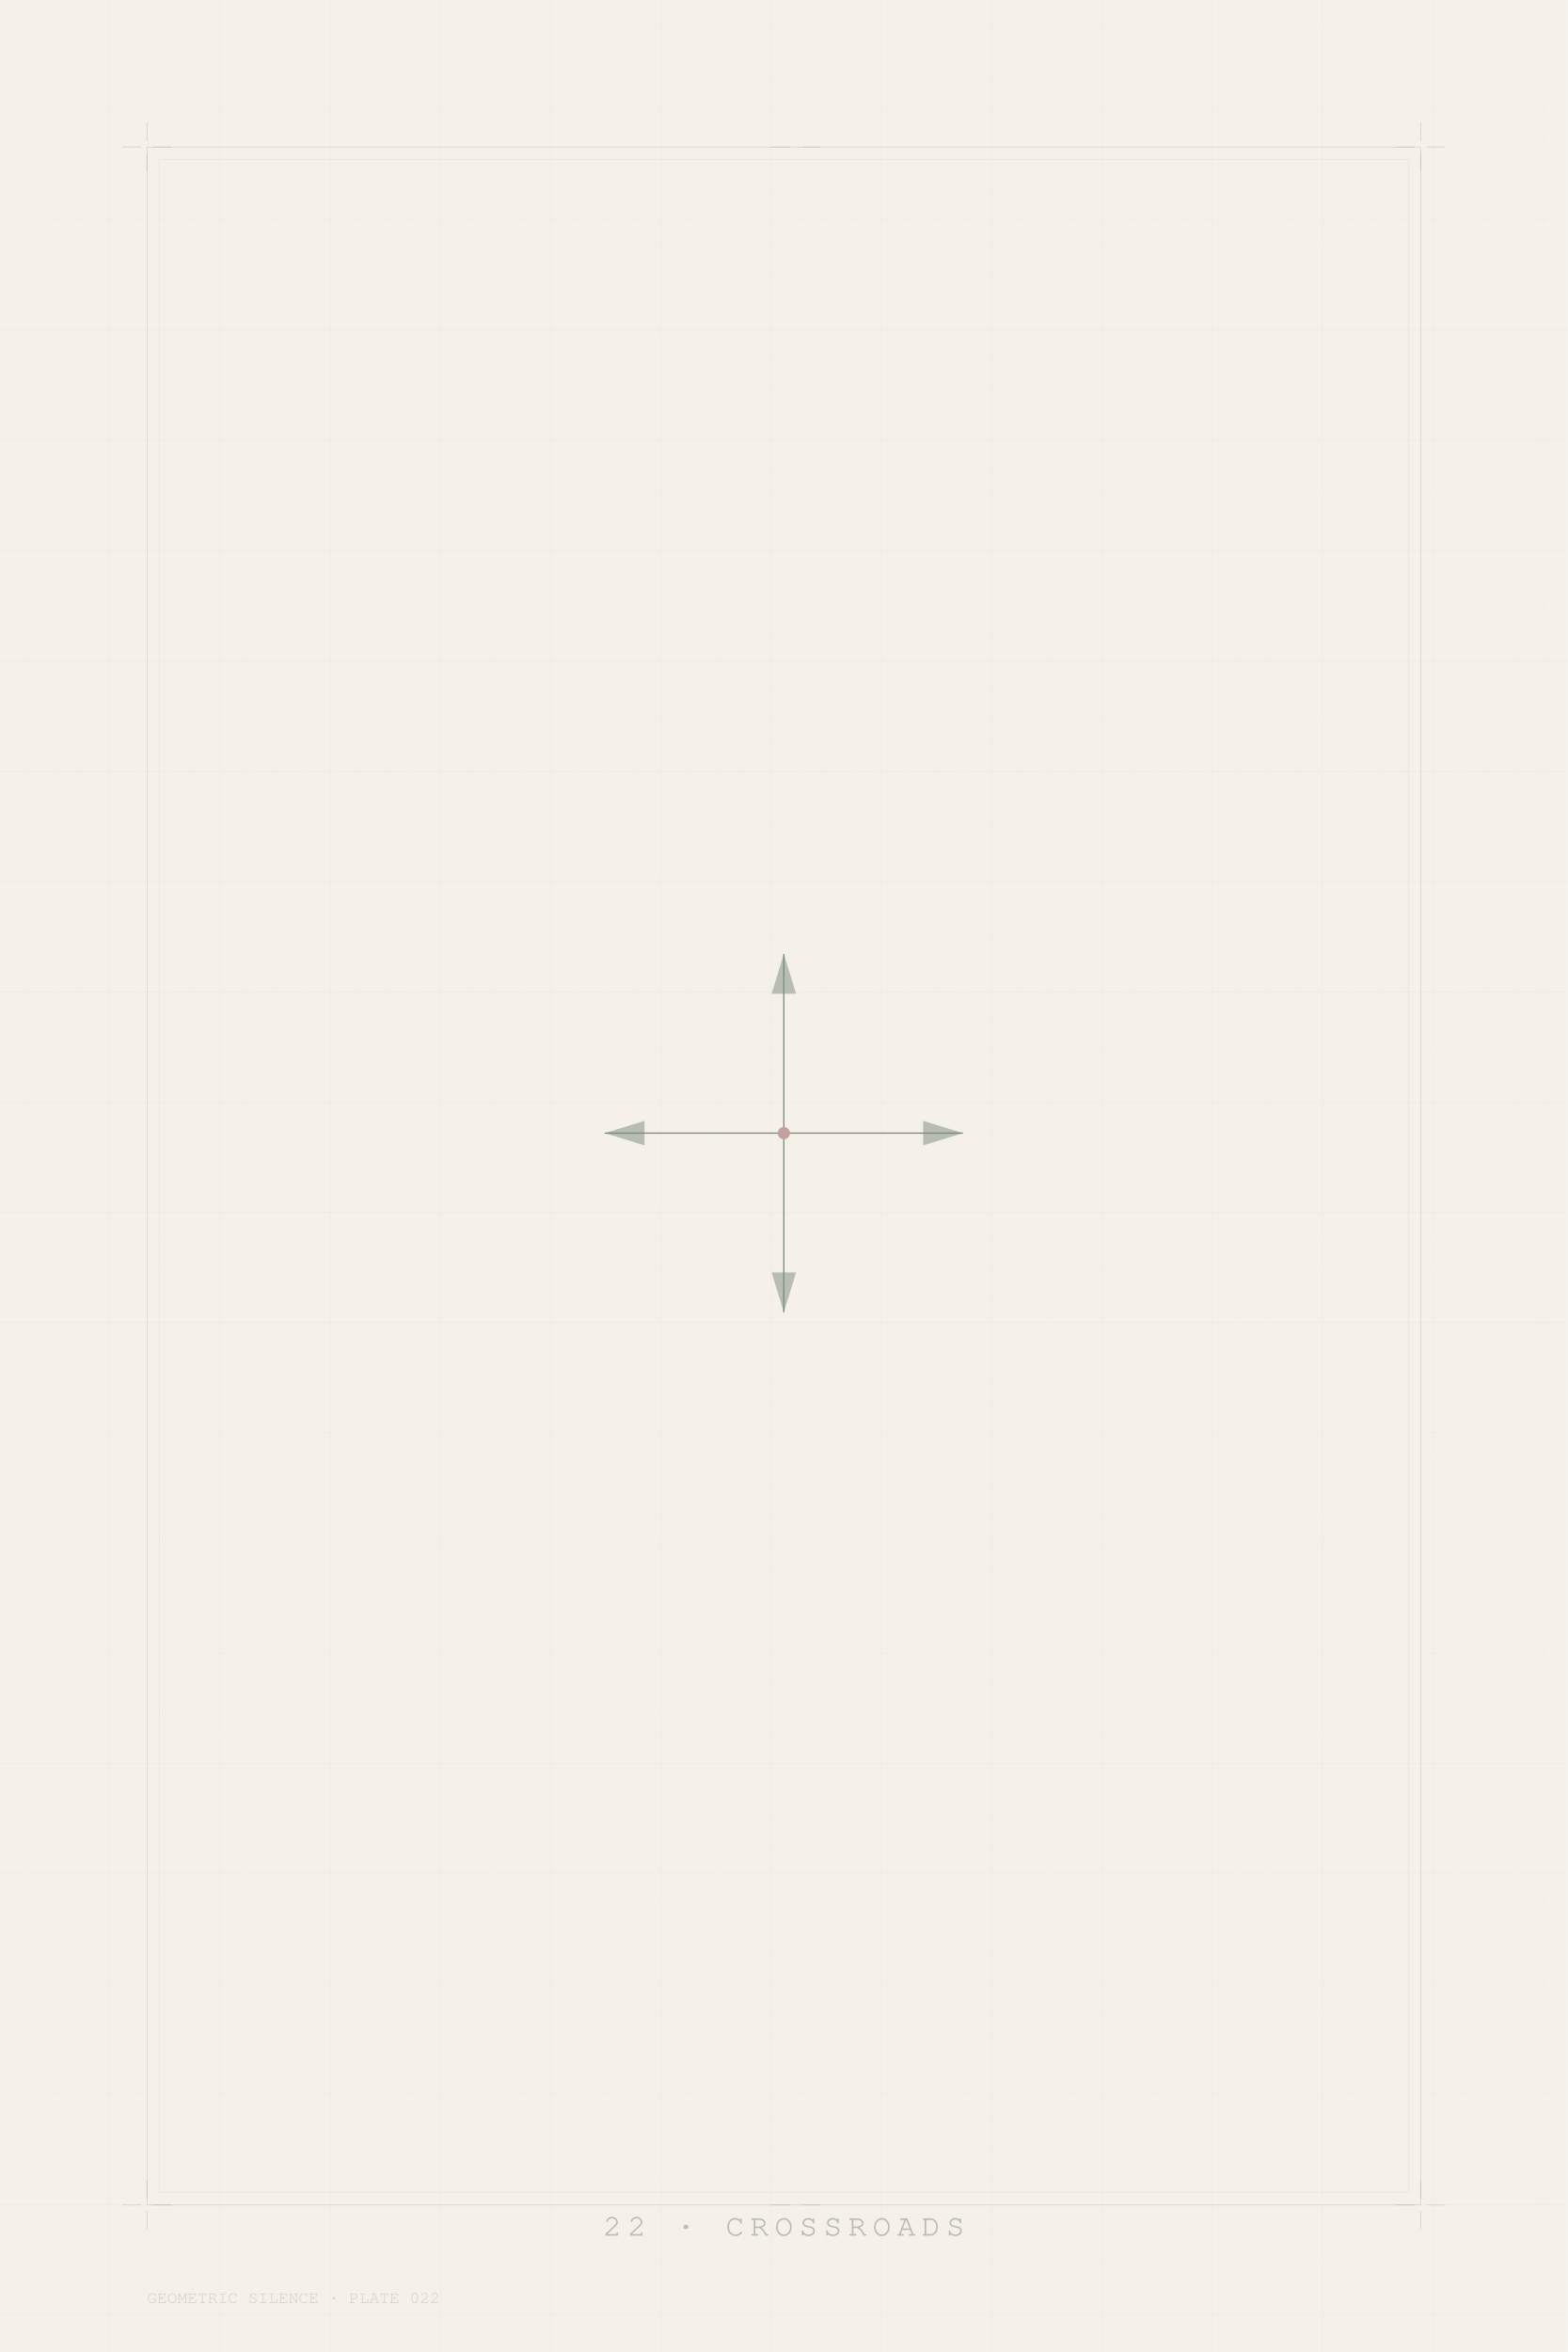
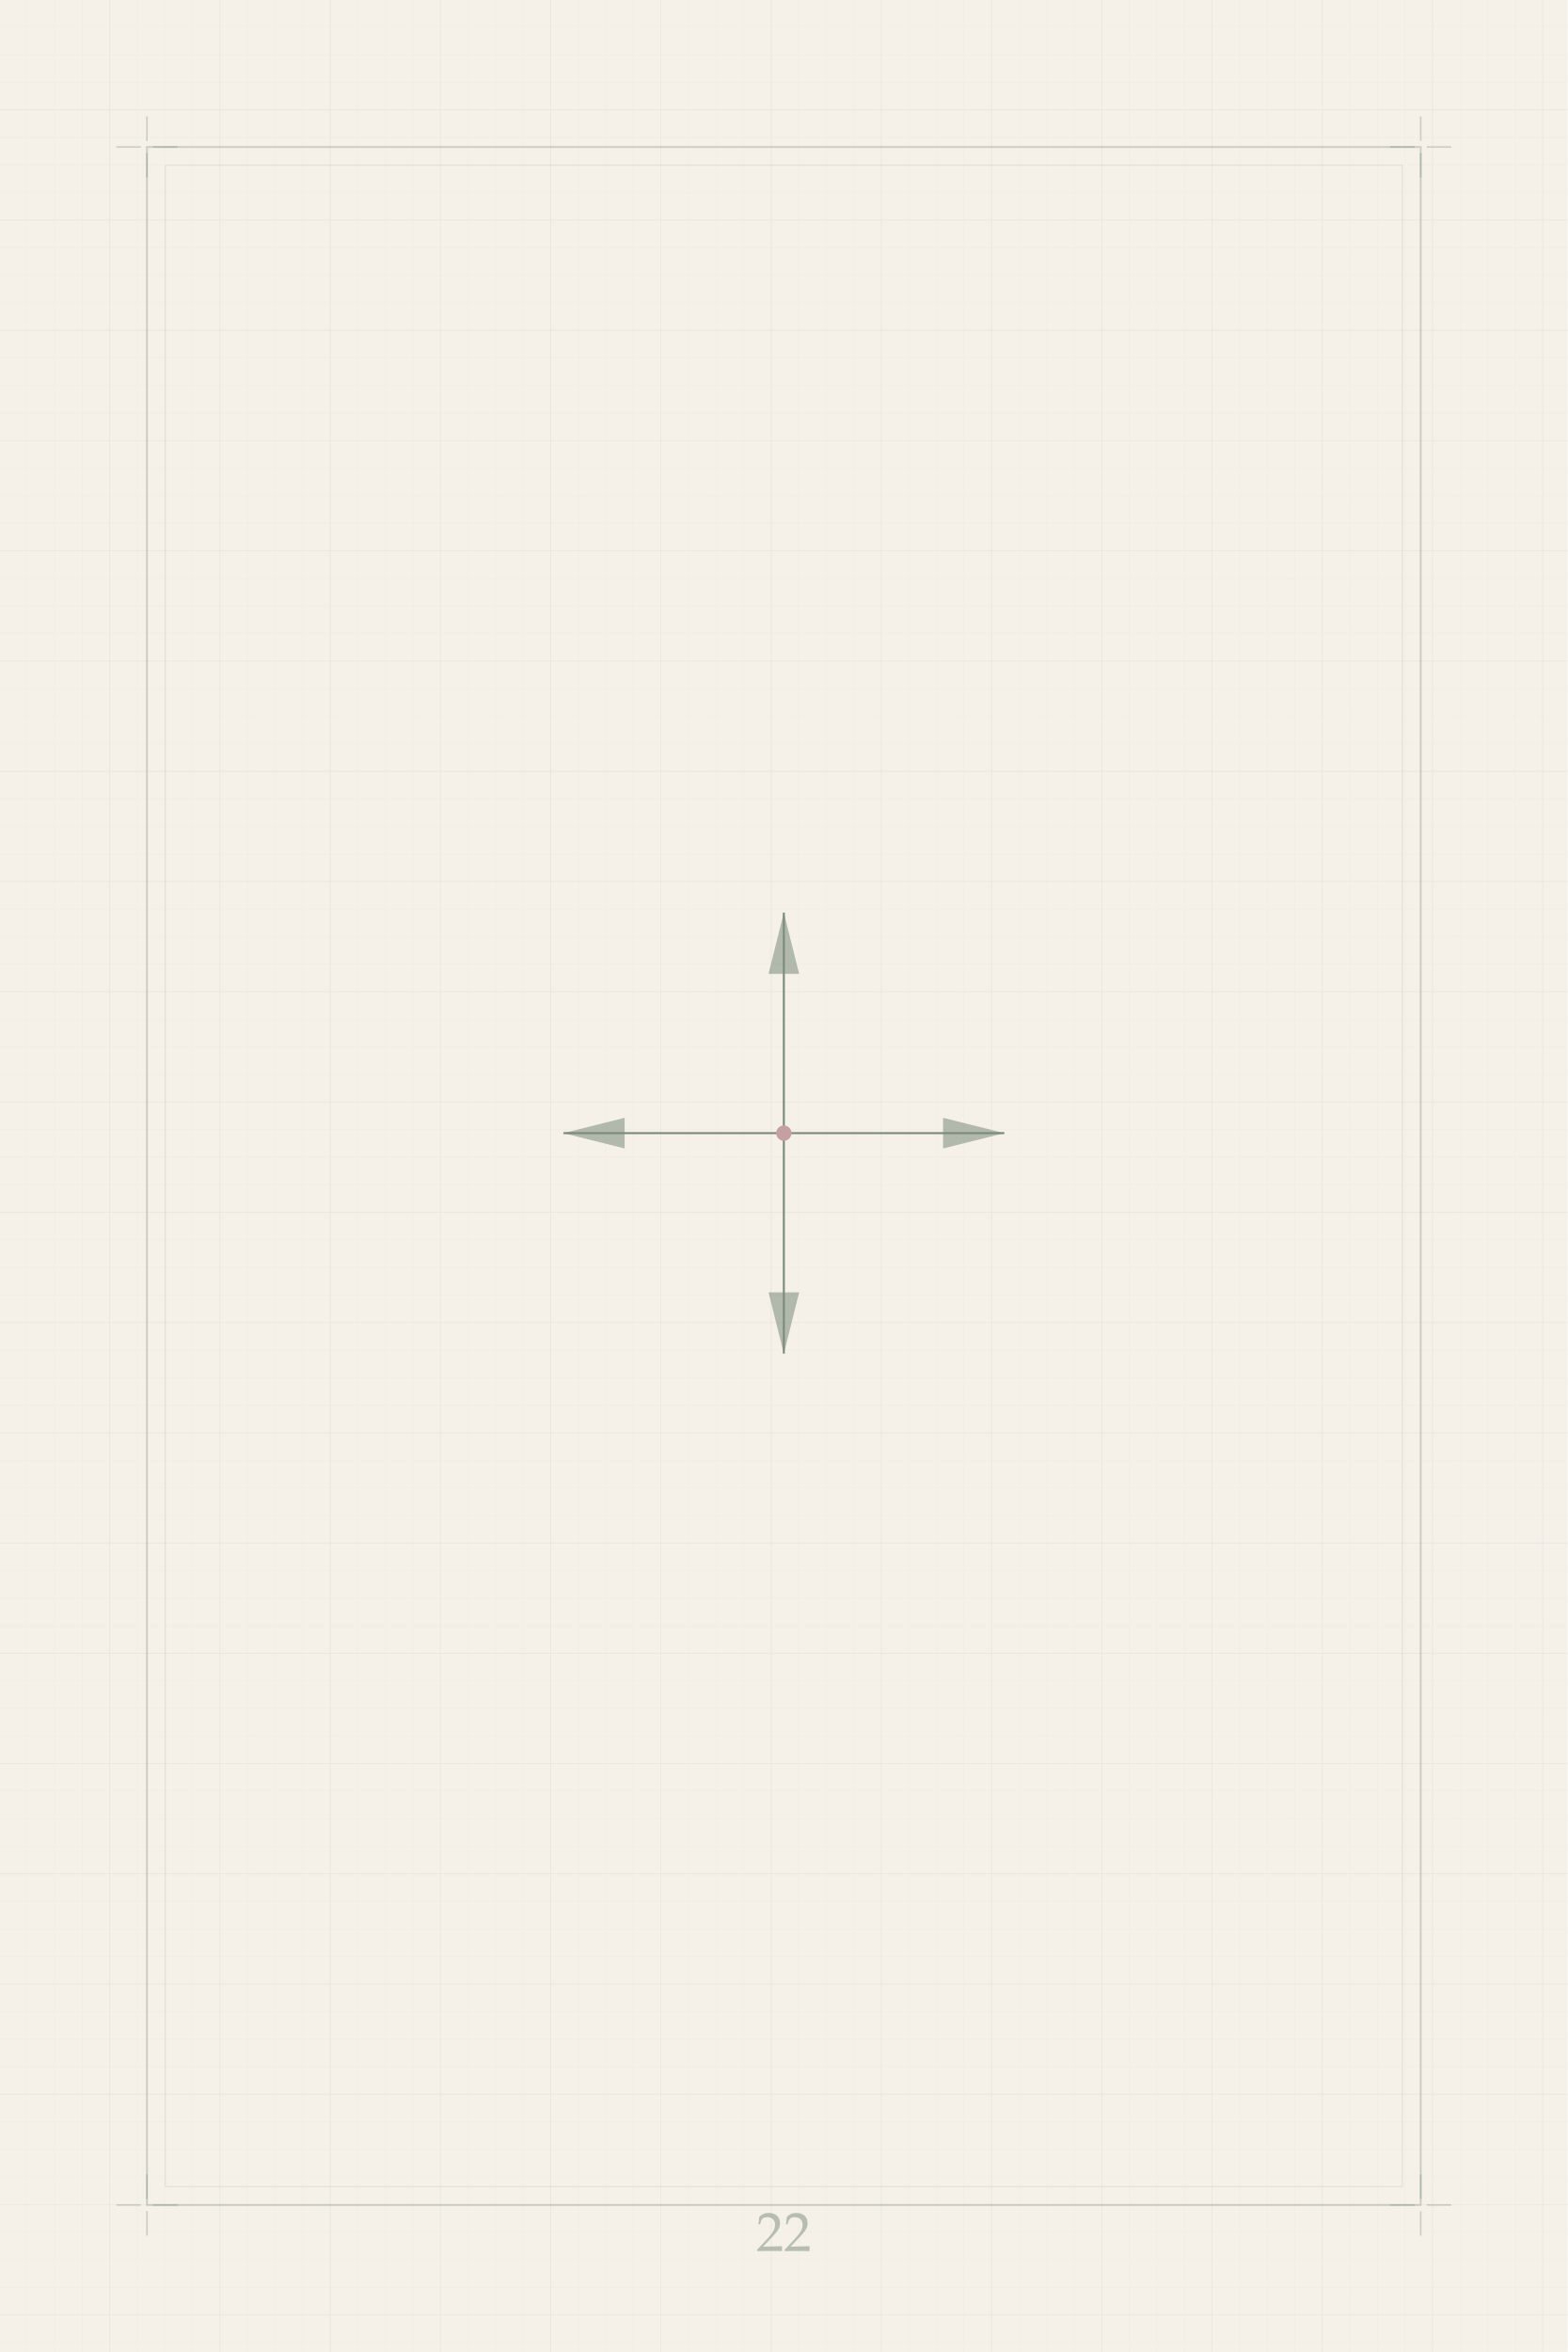
<svg xmlns="http://www.w3.org/2000/svg" viewBox="0 0 1024 1536">
  <defs>
    <pattern id="g" width="72" height="72" patternUnits="userSpaceOnUse">
-       <path d="M72 0L72 72M0 72L72 72" fill="none" stroke="#7A8B7A" stroke-width="0.3" opacity=".12" />
+       <path d="M72 0L72 72M0 72L72 72" fill="none" stroke="#7A8B7A" stroke-width="0.6" opacity=".12" />
    </pattern>
    <pattern id="sg" width="18" height="18" patternUnits="userSpaceOnUse">
-       <path d="M18 0L18 18M0 18L18 18" fill="none" stroke="#7A8B7A" stroke-width="0.2" opacity=".06" />
+       <path d="M18 0L18 18M0 18L18 18" fill="none" stroke="#7A8B7A" stroke-width="0.4" opacity=".06" />
    </pattern>
  </defs>
  <rect width="1024" height="1536" fill="#F5F0E8" />
  <rect width="1024" height="1536" fill="url(#sg)" />
  <rect width="1024" height="1536" fill="url(#g)" />
-   <rect x="96" y="96" width="832" height="1344" fill="none" stroke="#7A8B7A" stroke-width="0.4" opacity=".3" />
-   <rect x="104" y="104" width="816" height="1328" fill="none" stroke="#7A8B7A" stroke-width="0.3" opacity=".15" />
-   <g stroke="#7A8B7A" stroke-width="0.5" opacity=".3">
-     <line x1="80" y1="96" x2="92" y2="96" />
-     <line x1="100" y1="96" x2="112" y2="96" />
-     <line x1="96" y1="80" x2="96" y2="92" />
-     <line x1="96" y1="100" x2="96" y2="112" />
-     <line x1="912" y1="96" x2="924" y2="96" />
-     <line x1="932" y1="96" x2="944" y2="96" />
-     <line x1="928" y1="80" x2="928" y2="92" />
-     <line x1="928" y1="100" x2="928" y2="112" />
-     <line x1="80" y1="1440" x2="92" y2="1440" />
-     <line x1="100" y1="1440" x2="112" y2="1440" />
-     <line x1="96" y1="1424" x2="96" y2="1436" />
-     <line x1="96" y1="1444" x2="96" y2="1456" />
-     <line x1="912" y1="1440" x2="924" y2="1440" />
-     <line x1="932" y1="1440" x2="944" y2="1440" />
-     <line x1="928" y1="1424" x2="928" y2="1436" />
-     <line x1="928" y1="1444" x2="928" y2="1456" />
-     <line x1="504" y1="96" x2="516" y2="96" />
-     <line x1="524" y1="96" x2="536" y2="96" />
-     <line x1="504" y1="1440" x2="516" y2="1440" />
-     <line x1="524" y1="1440" x2="536" y2="1440" />
+   <rect x="96" y="96" width="832" height="1344" fill="none" stroke="#7A8B7A" stroke-width="1.2" opacity=".35" />
+   <rect x="108" y="108" width="808" height="1320" fill="none" stroke="#7A8B7A" stroke-width="0.6" opacity=".18" />
+   <g stroke="#7A8B7A" stroke-width="1" opacity=".35">
+     <line x1="76" y1="96" x2="92" y2="96" />
+     <line x1="100" y1="96" x2="116" y2="96" />
+     <line x1="96" y1="76" x2="96" y2="92" />
+     <line x1="96" y1="100" x2="96" y2="116" />
+     <line x1="908" y1="96" x2="924" y2="96" />
+     <line x1="932" y1="96" x2="948" y2="96" />
+     <line x1="928" y1="76" x2="928" y2="92" />
+     <line x1="928" y1="100" x2="928" y2="116" />
+     <line x1="76" y1="1440" x2="92" y2="1440" />
+     <line x1="100" y1="1440" x2="116" y2="1440" />
+     <line x1="96" y1="1420" x2="96" y2="1436" />
+     <line x1="96" y1="1444" x2="96" y2="1460" />
+     <line x1="908" y1="1440" x2="924" y2="1440" />
+     <line x1="932" y1="1440" x2="948" y2="1440" />
+     <line x1="928" y1="1420" x2="928" y2="1436" />
+     <line x1="928" y1="1444" x2="928" y2="1460" />
  </g>
-   <line x1="395" y1="740" x2="629" y2="740" stroke="#7A8B7A" stroke-width="0.8" />
-   <line x1="512" y1="623" x2="512" y2="857" stroke="#7A8B7A" stroke-width="0.8" />
-   <polygon points="629,740 603,732 603,748" fill="#7A8B7A" opacity=".5" />
-   <polygon points="395,740 421,732 421,748" fill="#7A8B7A" opacity=".5" />
-   <polygon points="512,623 504,649 520,649" fill="#7A8B7A" opacity=".5" />
-   <polygon points="512,857 504,831 520,831" fill="#7A8B7A" opacity=".5" />
-   <circle cx="512" cy="740" r="4" fill="#C4A0A0" />
-   <text x="512" y="1460" text-anchor="middle" font-family="Courier,monospace" font-size="20" fill="#7A8B7A" opacity=".5" letter-spacing="4">22 · CROSSROADS</text>
-   <text x="96" y="1504" font-family="Courier,monospace" font-size="11" fill="#7A8B7A" opacity=".25">GEOMETRIC SILENCE · PLATE 022</text>
+   <line x1="368" y1="740" x2="656" y2="740" stroke="#7A8B7A" stroke-width="1.3" />
+   <line x1="512" y1="596" x2="512" y2="884" stroke="#7A8B7A" stroke-width="1.3" />
+   <polygon points="656,740 616,730 616,750" fill="#7A8B7A" opacity=".55" />
+   <polygon points="368,740 408,730 408,750" fill="#7A8B7A" opacity=".55" />
+   <polygon points="512,596 502,636 522,636" fill="#7A8B7A" opacity=".55" />
+   <polygon points="512,884 502,844 522,844" fill="#7A8B7A" opacity=".55" />
+   <circle cx="512" cy="740" r="5" fill="#C4A0A0" />
+   <text x="512" y="1470" text-anchor="middle" font-family="Georgia, Palatino Linotype, Palatino, Book Antiqua, serif" font-size="36" fill="#7A8B7A" opacity=".5">22</text>
</svg>
